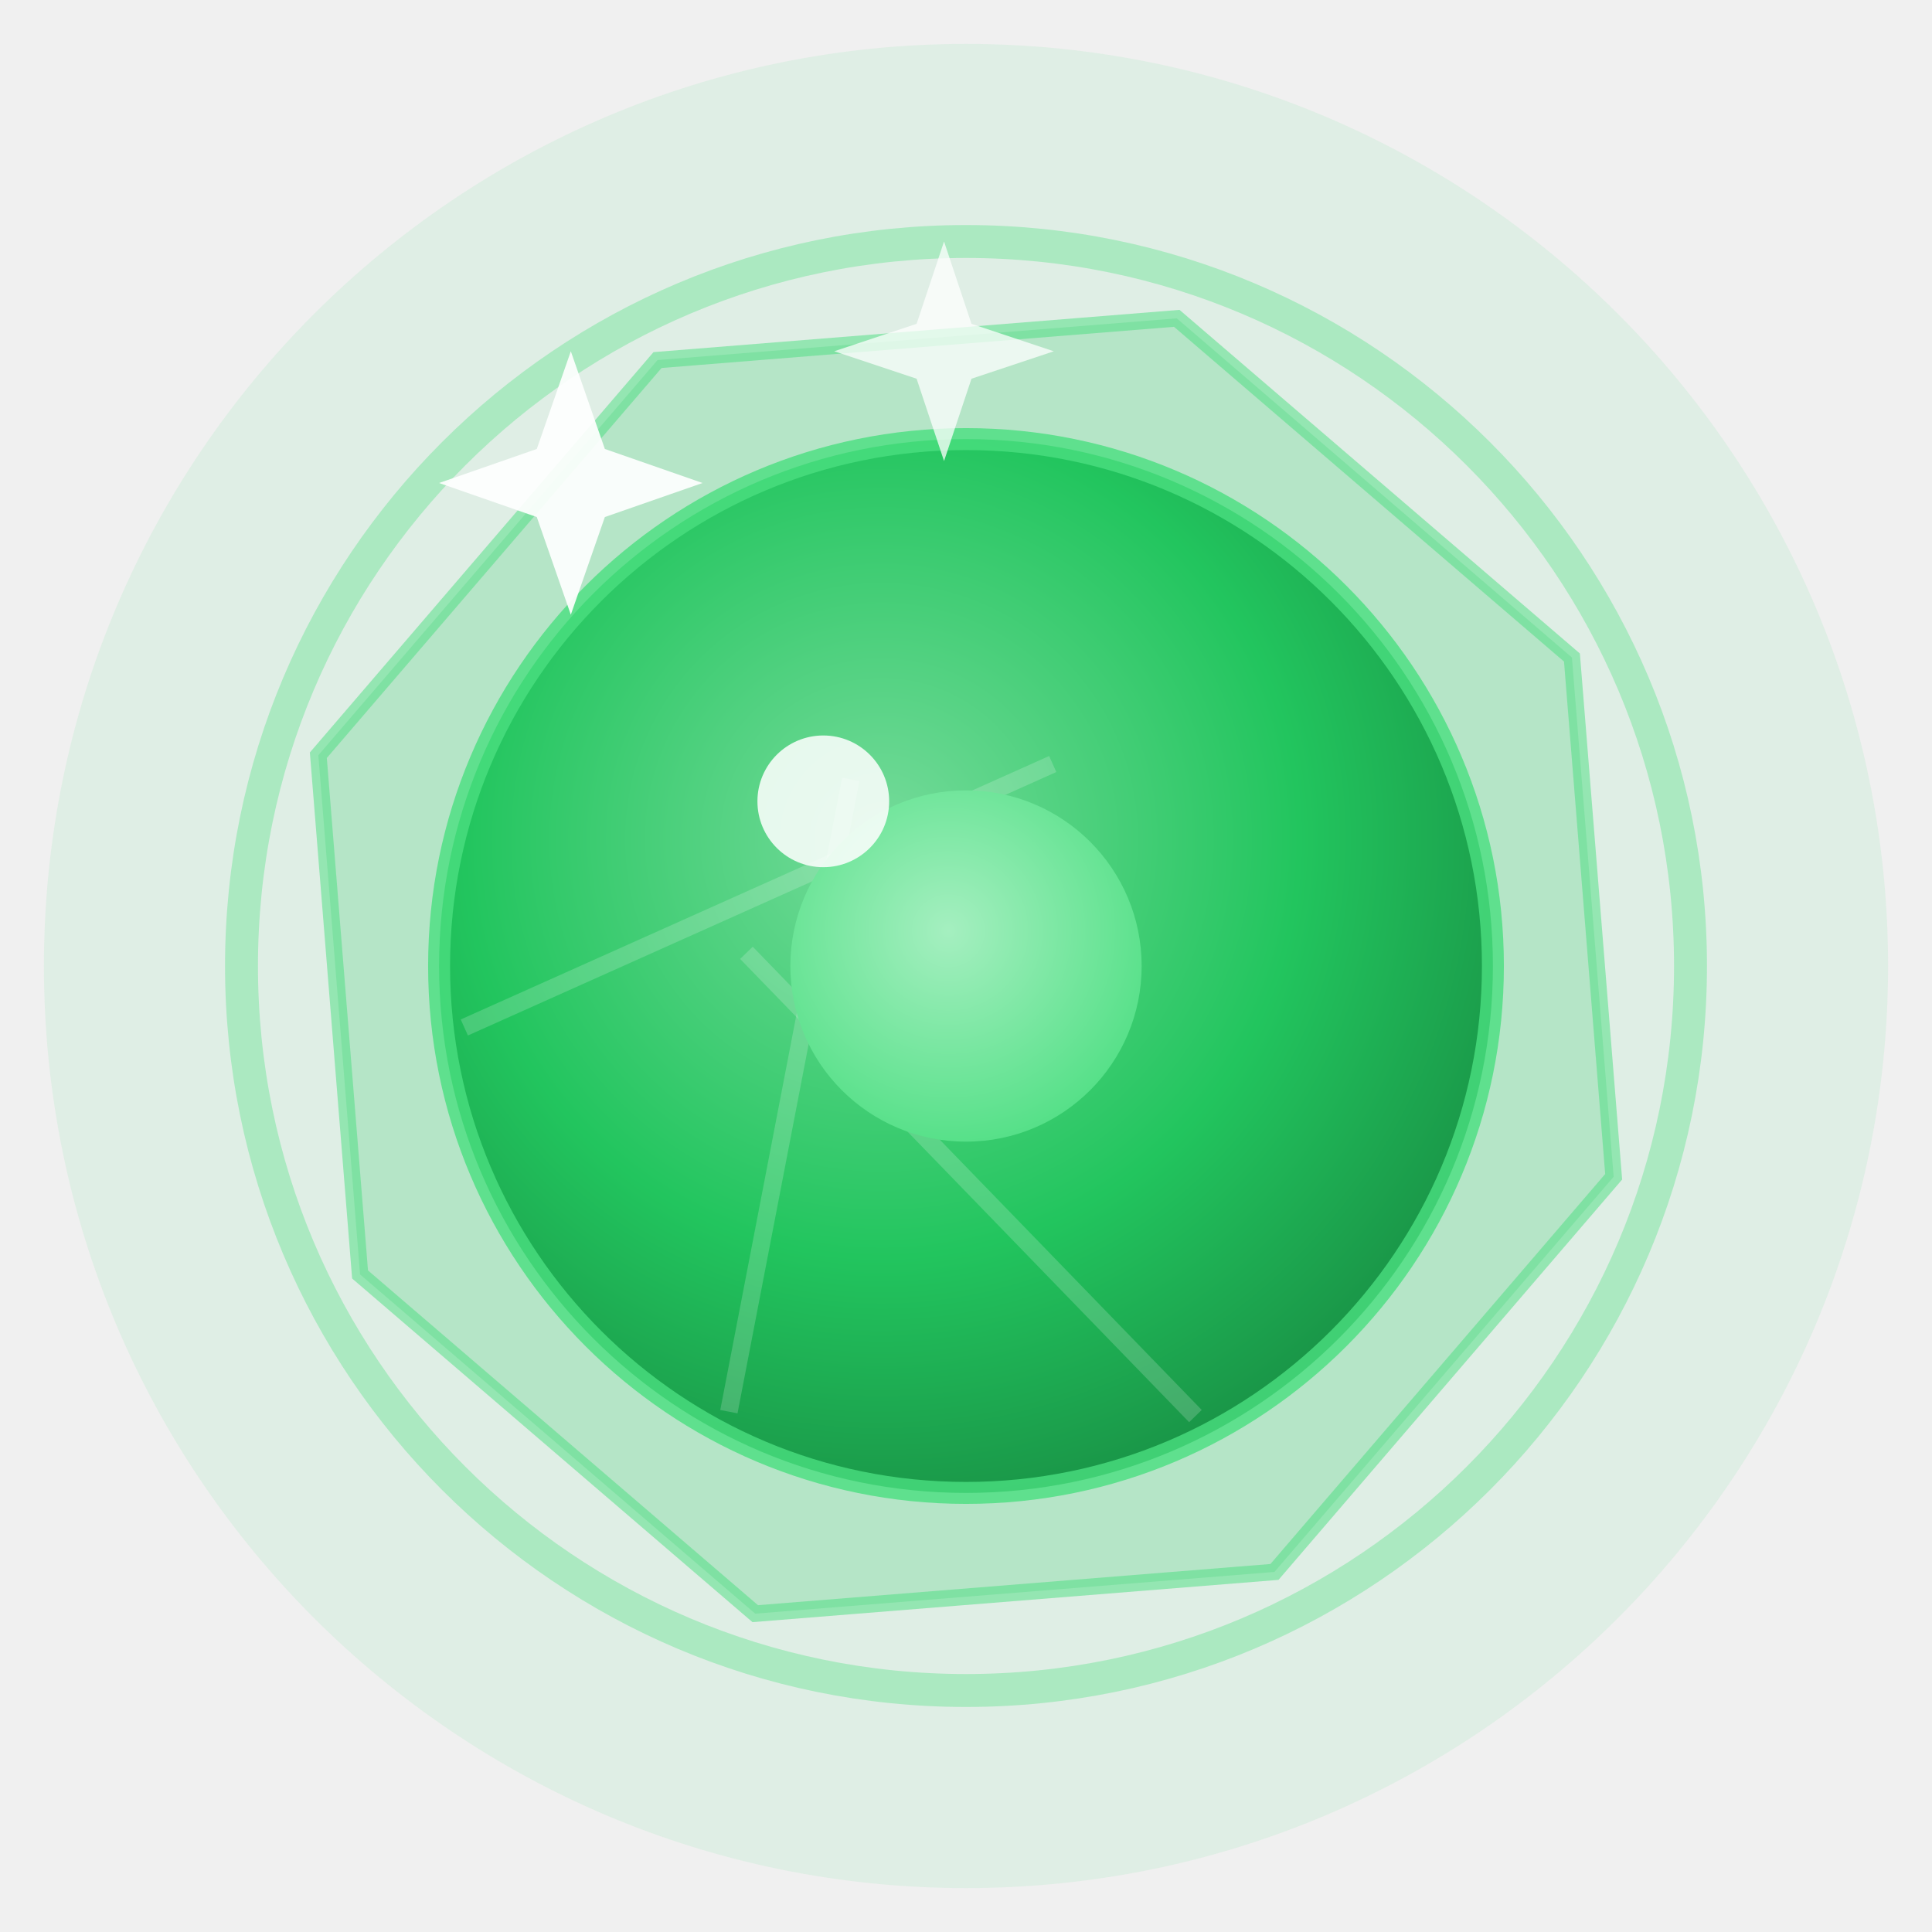
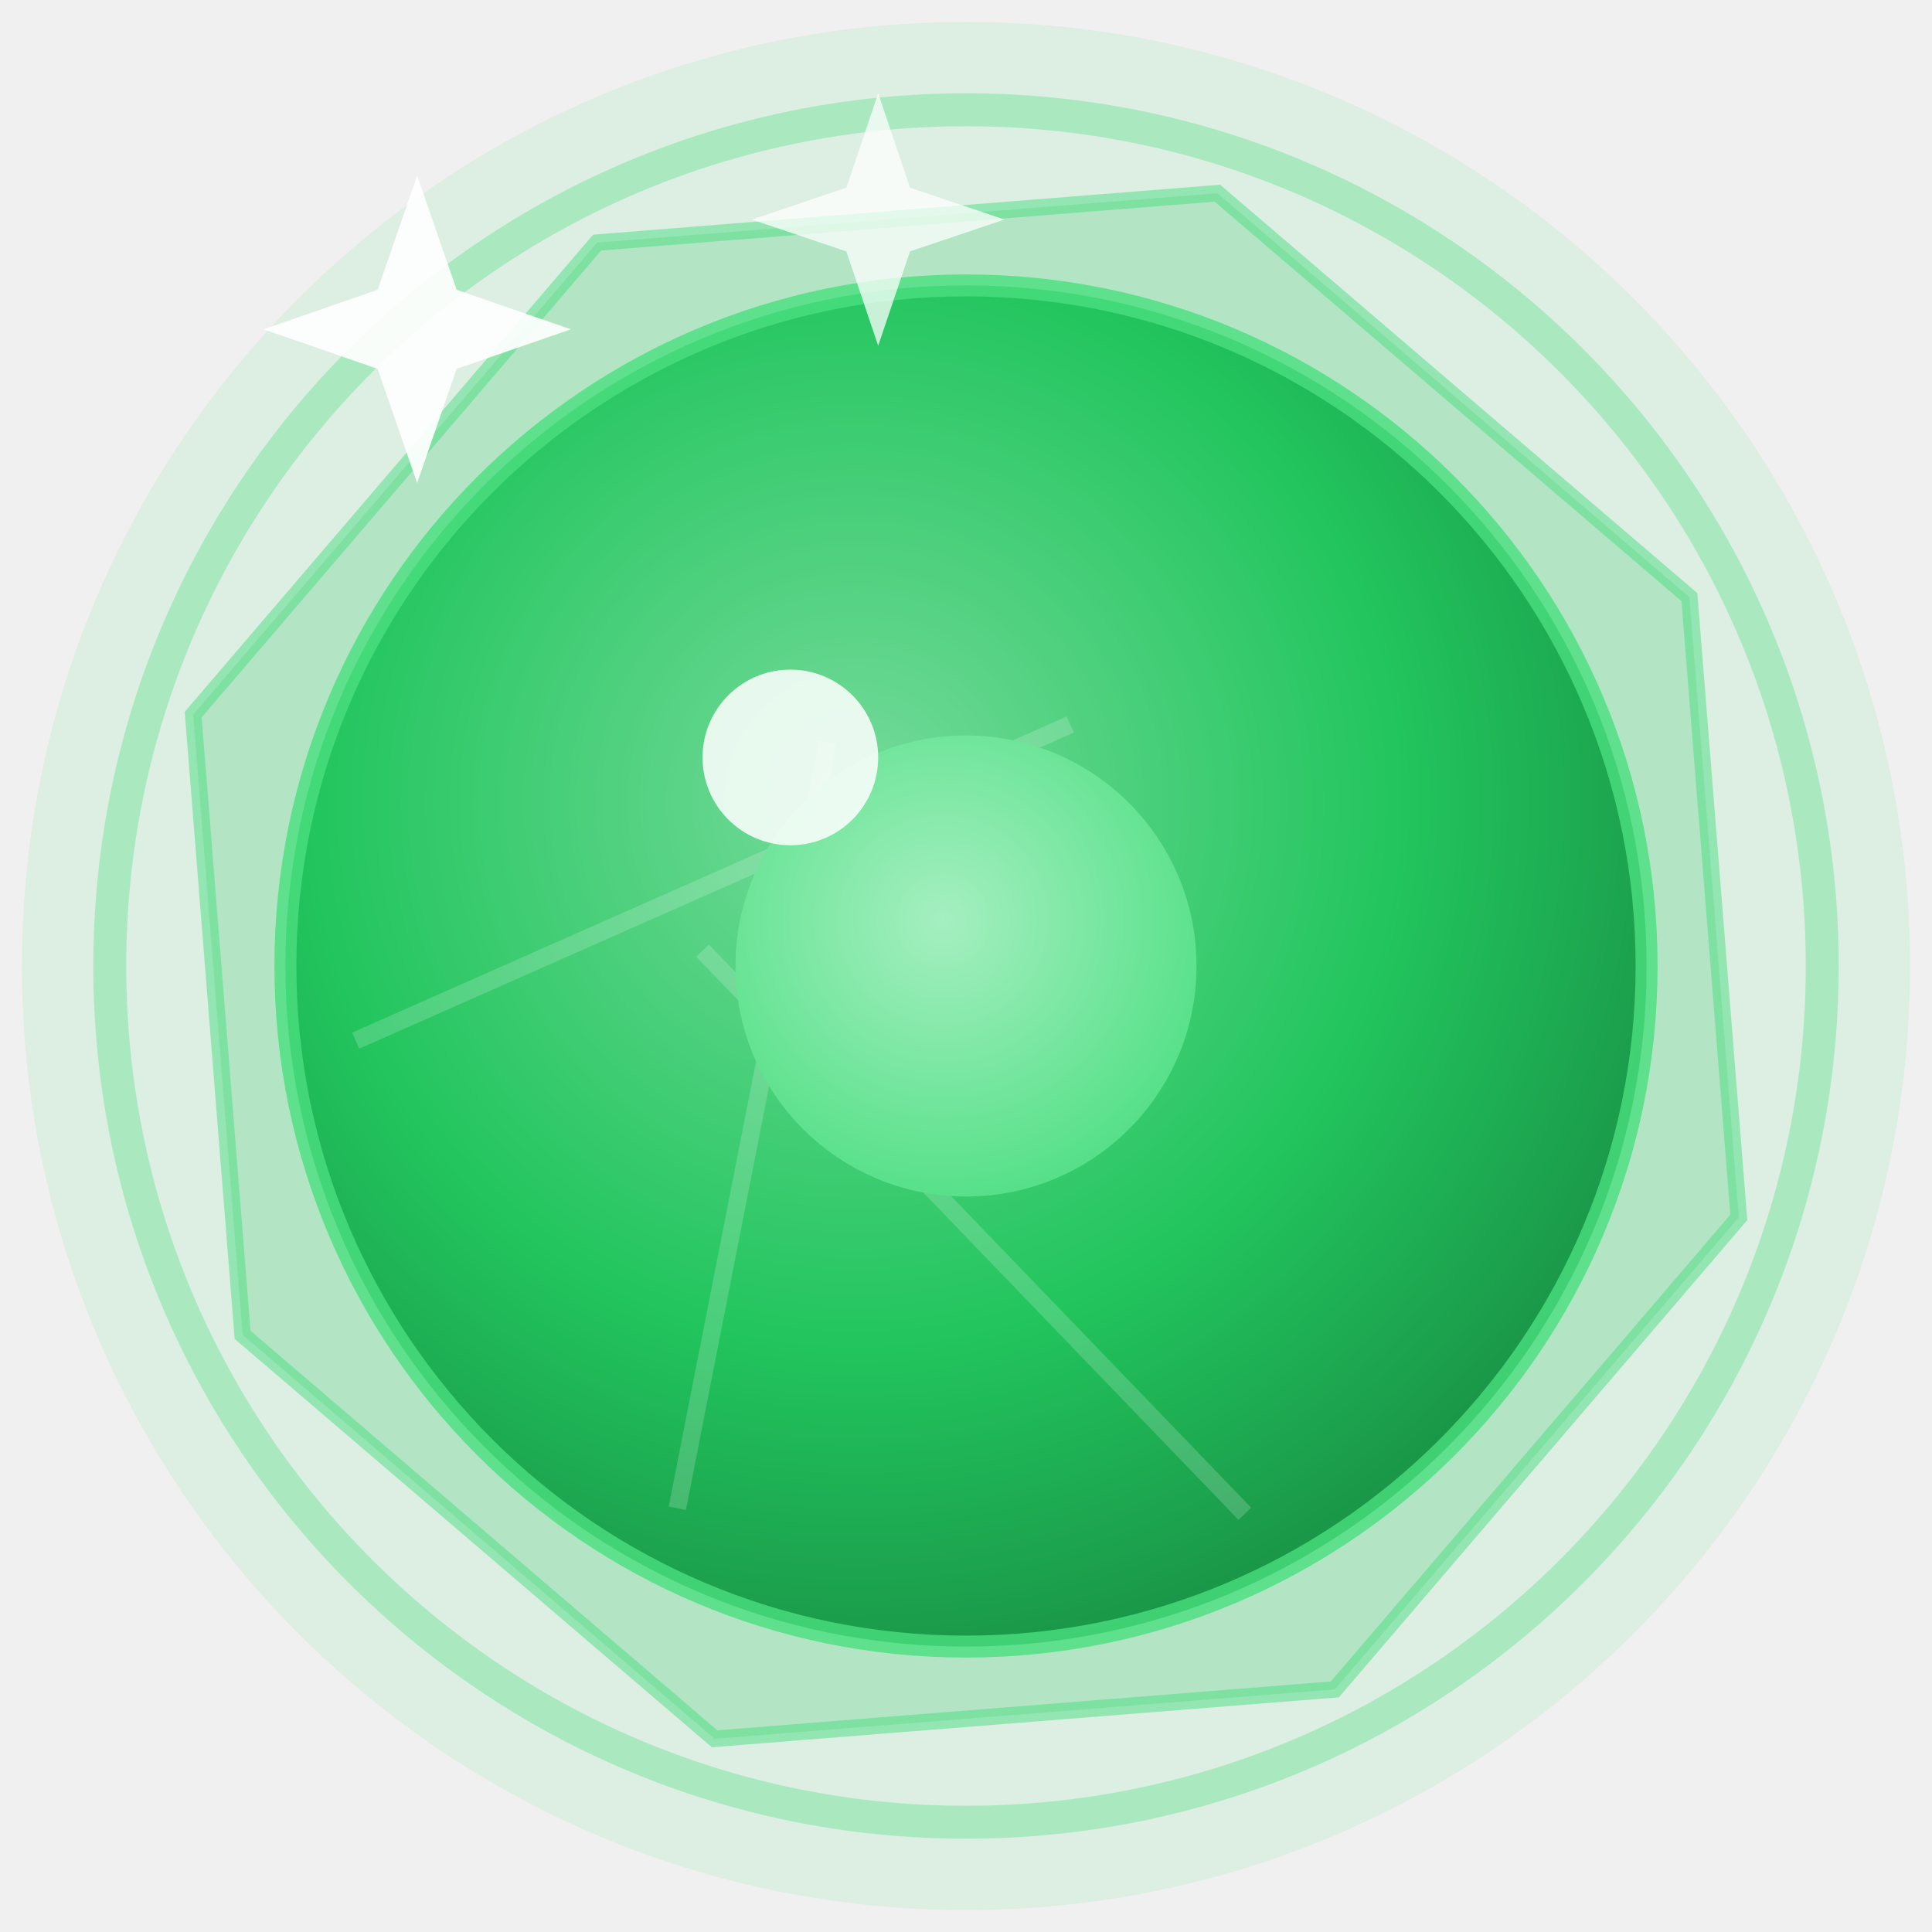
<svg xmlns="http://www.w3.org/2000/svg" width="176" height="176" viewBox="0 0 176 176">
  <defs>
    <radialGradient id="orb" cx="42%" cy="38%" r="72%">
      <stop offset="0%" stop-color="#76DB9B" />
      <stop offset="55%" stop-color="#22C55E" />
      <stop offset="100%" stop-color="#178640" />
    </radialGradient>
    <radialGradient id="core" cx="45%" cy="40%" r="70%">
      <stop offset="0%" stop-color="#A5EFC0" />
      <stop offset="100%" stop-color="#4ADE80" />
    </radialGradient>
  </defs>
-   <circle cx="88" cy="88" r="84" fill="#4ADE80" opacity="0.10" />
-   <circle cx="88" cy="88" r="66" fill="none" stroke="#4ADE80" stroke-opacity="0.35" stroke-width="3" />
-   <polygon points="116.1,143.2 68.8,147.0 32.8,116.1 29.0,68.8 59.9,32.8 107.2,29.0 143.2,59.9 147.0,107.2" fill="#22C55E" fill-opacity="0.22" stroke="#4ADE80" stroke-opacity="0.5" stroke-width="1.5" />
-   <circle cx="88" cy="88" r="48" fill="url(#orb)" stroke="#4ADE80" stroke-opacity="0.8" stroke-width="2" />
-   <line x1="108.9" y1="129.0" x2="68.0" y2="86.8" stroke="#FFFFFF" stroke-opacity="0.18" stroke-width="1.6" />
-   <line x1="66.4" y1="128.6" x2="77.5" y2="71.0" stroke="#FFFFFF" stroke-opacity="0.18" stroke-width="1.6" />
-   <line x1="42.3" y1="93.6" x2="95.9" y2="69.6" stroke="#FFFFFF" stroke-opacity="0.18" stroke-width="1.6" />
-   <circle cx="88" cy="88" r="16" fill="url(#core)" />
-   <circle cx="75" cy="73" r="6" fill="#FFFFFF" opacity="0.85" />
-   <path d="M64.0,44.0L55.1,47.1L52.0,56.0L48.9,47.1L40.0,44.0L48.9,40.9L52.0,32.0L55.1,40.9Z" fill="#FFFFFF" opacity="0.92" />
-   <path d="M96.0,32.0L88.5,34.5L86.0,42.0L83.5,34.5L76.0,32.0L83.5,29.5L86.0,22.0L88.5,29.5Z" fill="#FFFFFF" opacity="0.74" />
+   <circle cx="88" cy="88" r="86" fill="#4ADE80" opacity="0.12" />
+   <circle cx="88" cy="88" r="78" fill="none" stroke="#4ADE80" stroke-opacity="0.35" stroke-width="3" />
+   <polygon points="121.6,153.9 65.1,158.4 22.1,121.6 17.6,65.1 54.4,22.1 110.9,17.6 153.9,54.4 158.4,110.9" fill="#22C55E" fill-opacity="0.22" stroke="#4ADE80" stroke-opacity="0.5" stroke-width="1.5" />
+   <polygon points="119.0,43.8 141.2,78.6 132.2,119.0 97.4,141.2 57.0,132.2 34.8,97.4 43.8,57.0 78.6,34.8" fill="#4ADE80" fill-opacity="0.10" stroke="#4ADE80" stroke-opacity="0.3" stroke-width="1" />
+   <circle cx="88" cy="88" r="62" fill="url(#orb)" stroke="#4ADE80" stroke-opacity="0.8" stroke-width="2" />
+   <line x1="113.4" y1="137.9" x2="64.0" y2="86.6" stroke="#FFFFFF" stroke-opacity="0.18" stroke-width="1.6" />
+   <line x1="61.7" y1="137.4" x2="75.4" y2="67.6" stroke="#FFFFFF" stroke-opacity="0.18" stroke-width="1.6" />
+   <line x1="32.4" y1="94.8" x2="97.5" y2="66.0" stroke="#FFFFFF" stroke-opacity="0.18" stroke-width="1.6" />
+   <circle cx="88" cy="88" r="21" fill="url(#core)" />
+   <circle cx="72" cy="69" r="8" fill="#FFFFFF" opacity="0.85" />
+   <path d="M52.0,30.0L41.6,33.6L38.0,44.0L34.4,33.6L24.0,30.0L34.4,26.4L38.0,16.0L41.6,26.4Z" fill="#FFFFFF" opacity="0.92" />
+   <path d="M91.5,20.0L82.9,22.9L80.0,31.5L77.1,22.9L68.5,20.0L77.1,17.1L80.0,8.5L82.9,17.1Z" fill="#FFFFFF" opacity="0.74" />
</svg>
